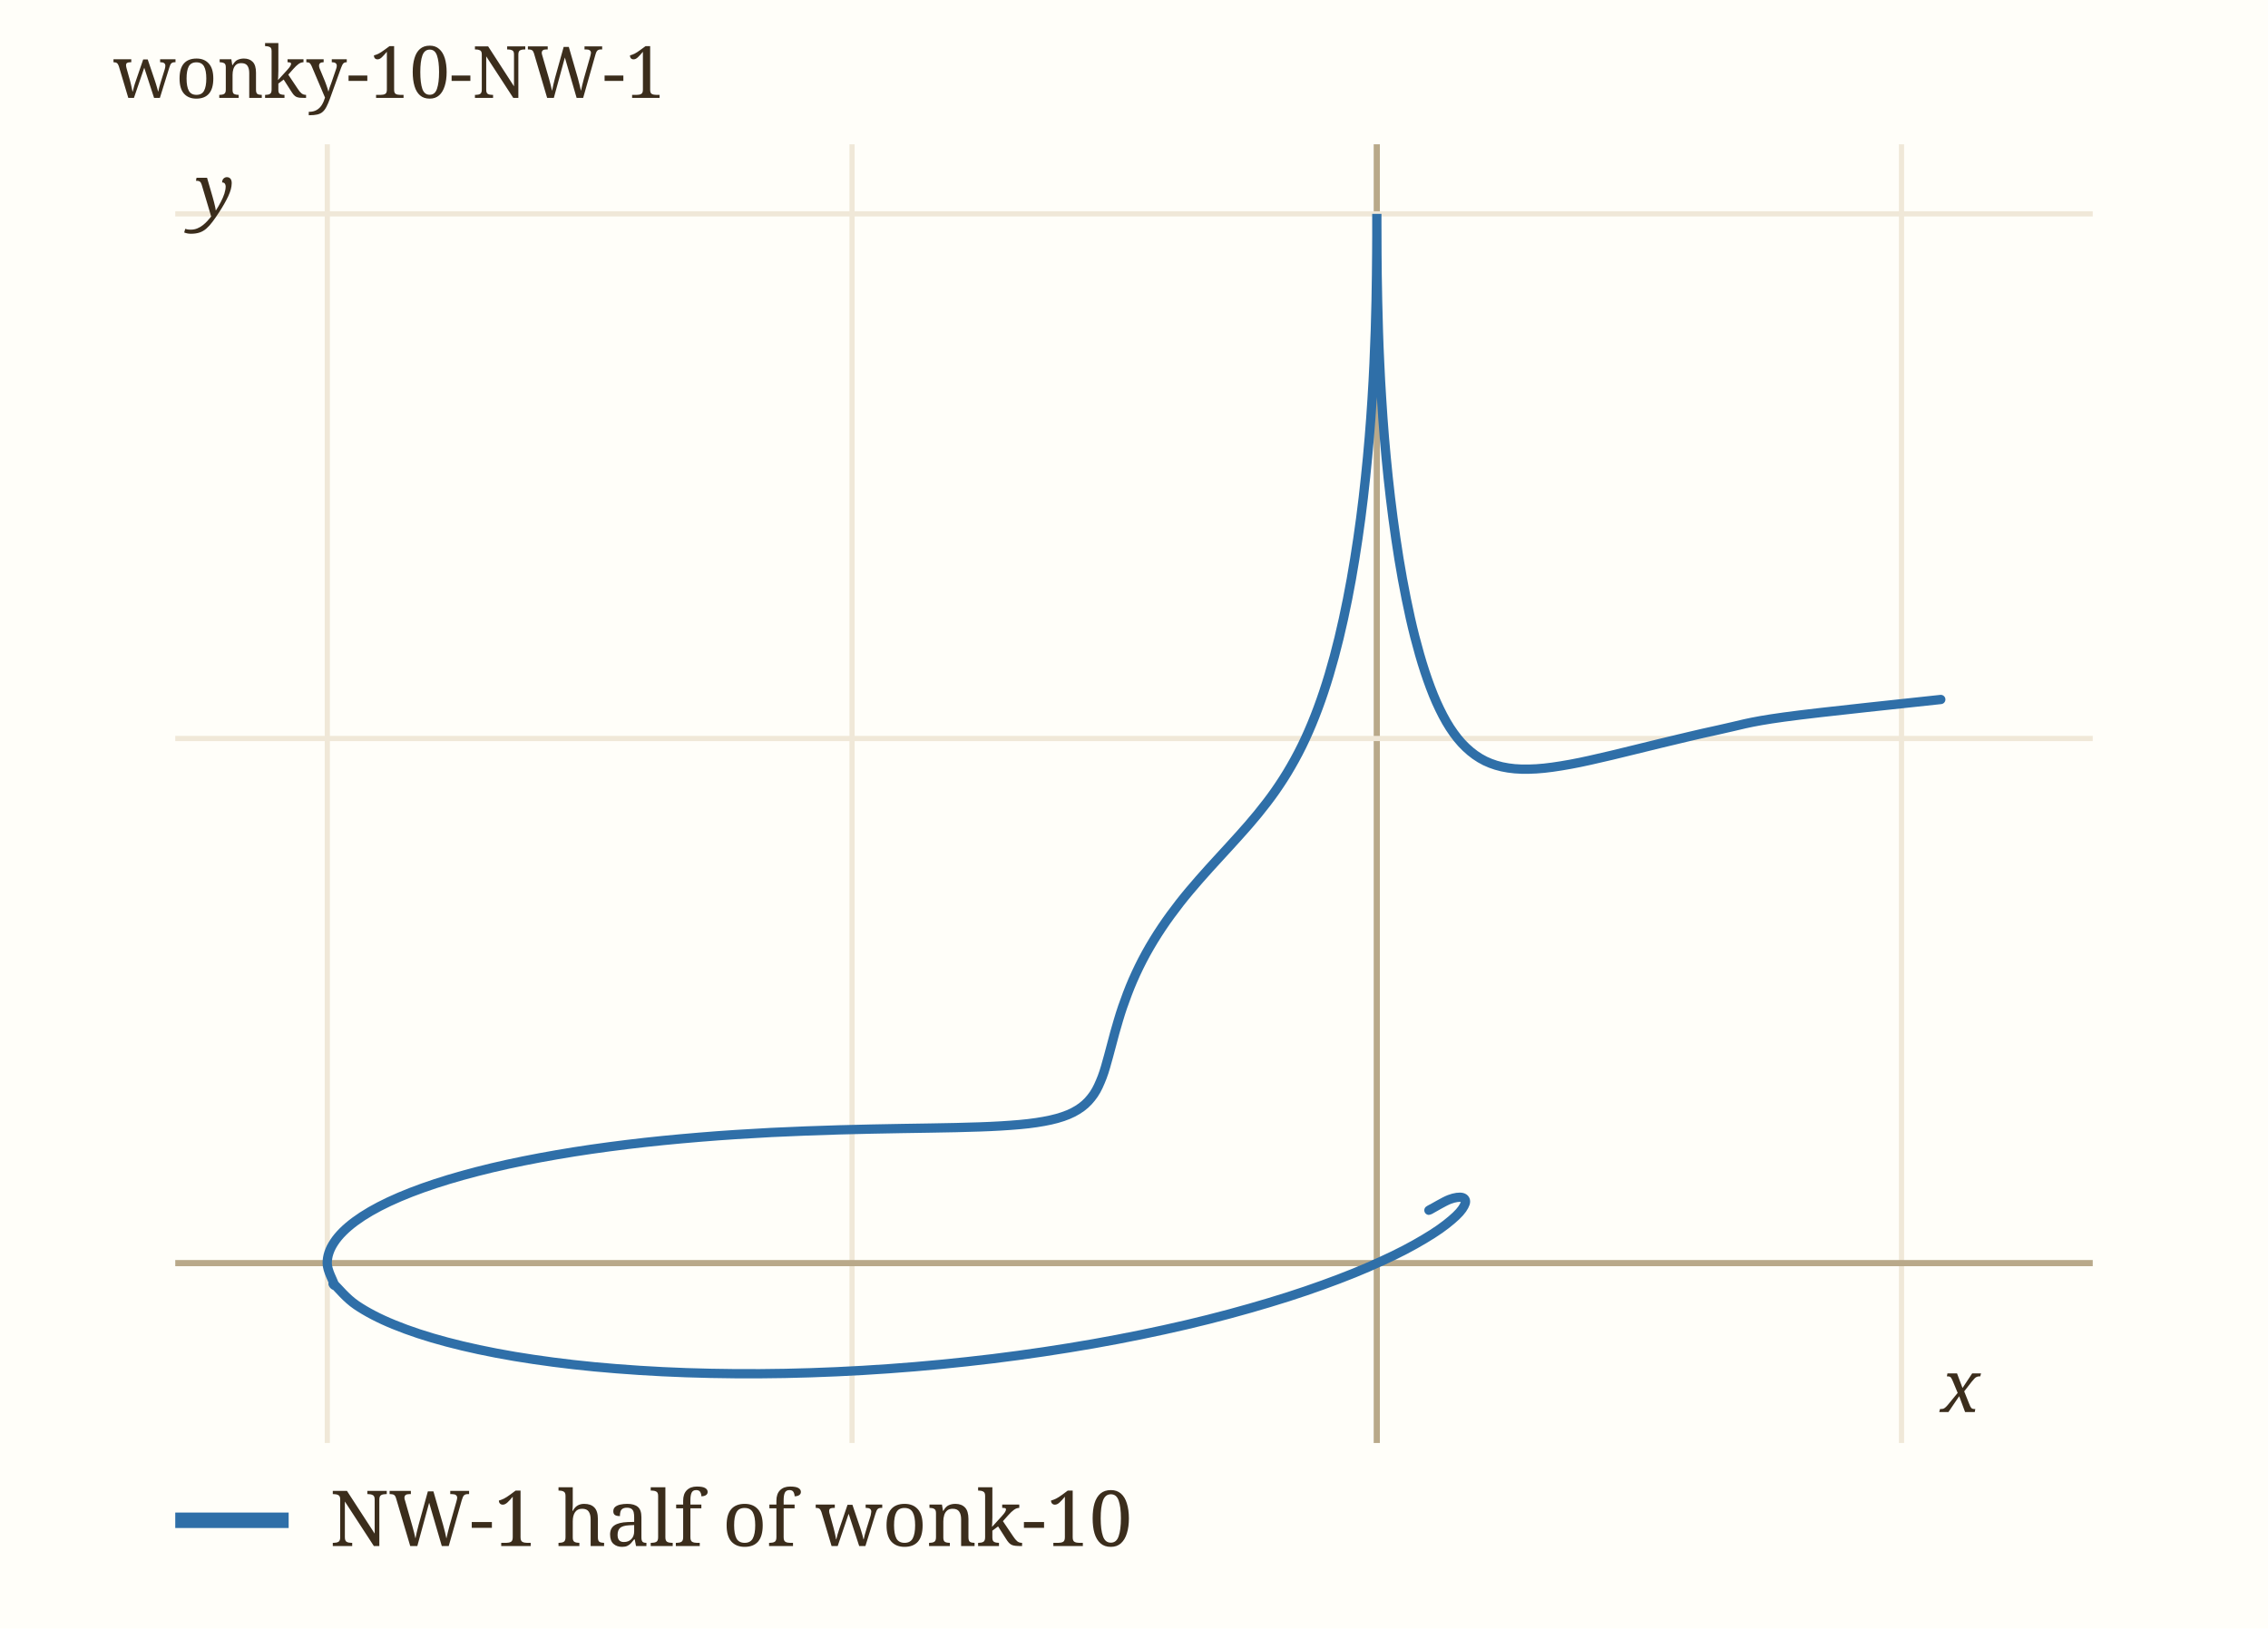
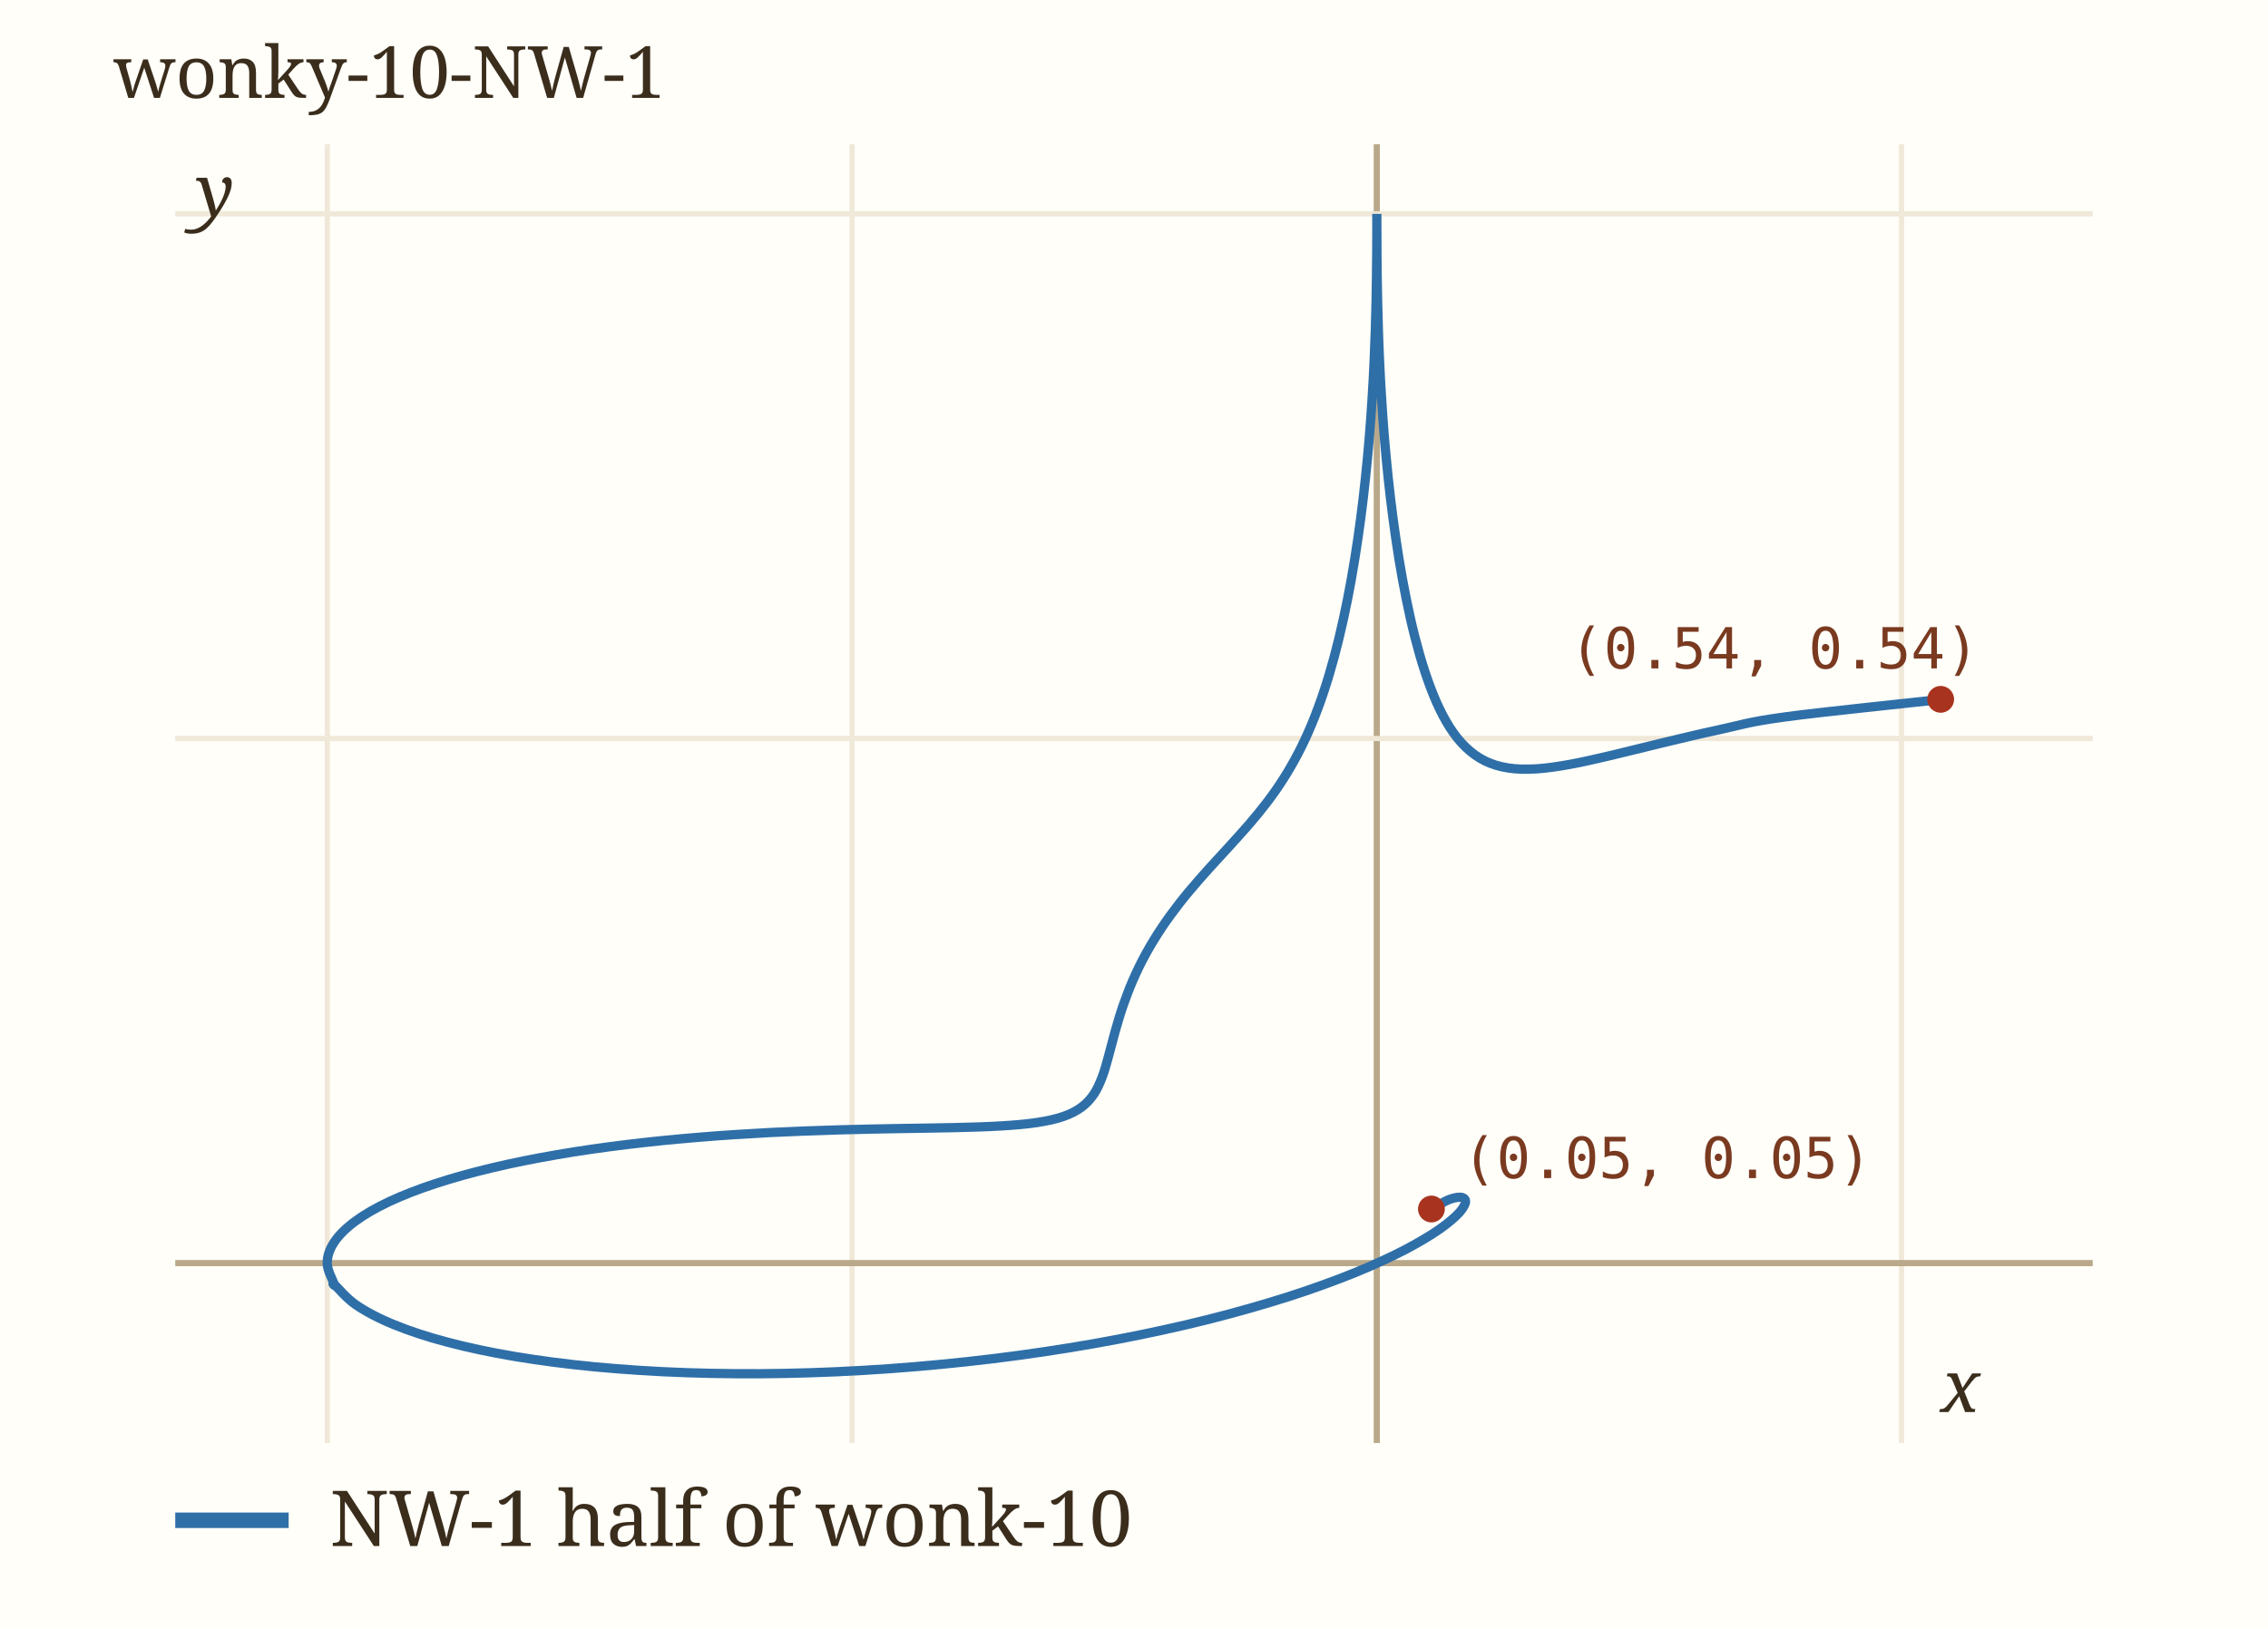
<svg xmlns="http://www.w3.org/2000/svg" viewBox="0 0 440 316" width="440" height="316" role="img" aria-label="wonky-10-NW-1" data-panel="wonky-10-NW-1">
  <rect x="0" y="0" width="440" height="316" fill="#fffef9" />
  <clipPath id="clip-wonky-10-NW-1">
    <rect x="34" y="28" width="372" height="252" />
  </clipPath>
  <g clip-path="url(#clip-wonky-10-NW-1)">
    <line x1="63.5" x2="63.5" y1="28" y2="280" stroke="#f0e8d8" stroke-width="1" />
    <text x="63.5" y="294.0" font-family="ui-monospace, Menlo, monospace" font-size="11" fill="#9c8a6a" text-anchor="middle">-1</text>
    <line x1="165.3" x2="165.3" y1="28" y2="280" stroke="#f0e8d8" stroke-width="1" />
    <text x="165.3" y="294.0" font-family="ui-monospace, Menlo, monospace" font-size="11" fill="#9c8a6a" text-anchor="middle">-0.5</text>
    <line x1="267.1" x2="267.1" y1="28" y2="280" stroke="#b9a98a" stroke-width="1.2" />
    <line x1="368.9" x2="368.9" y1="28" y2="280" stroke="#f0e8d8" stroke-width="1" />
    <text x="368.9" y="294.0" font-family="ui-monospace, Menlo, monospace" font-size="11" fill="#9c8a6a" text-anchor="middle">0.5</text>
    <line x1="34" x2="406" y1="245.1" y2="245.1" stroke="#b9a98a" stroke-width="1.2" />
    <line x1="34" x2="406" y1="143.3" y2="143.3" stroke="#f0e8d8" stroke-width="1" />
    <text x="28.0" y="147.3" font-family="ui-monospace, Menlo, monospace" font-size="11" fill="#9c8a6a" text-anchor="end">0.5</text>
    <line x1="34" x2="406" y1="41.5" y2="41.5" stroke="#f0e8d8" stroke-width="1" />
    <text x="28.0" y="45.5" font-family="ui-monospace, Menlo, monospace" font-size="11" fill="#9c8a6a" text-anchor="end">1</text>
    <path d="M376.52,135.73 C371.46,136.30 353.30,138.15 346.11,139.14 C338.92,140.12 337.36,140.79 333.38,141.63 C329.40,142.48 325.68,143.40 322.23,144.22 C318.78,145.04 315.61,145.87 312.69,146.55 C309.76,147.23 307.12,147.86 304.68,148.30 C302.24,148.74 300.06,149.07 298.05,149.19 C296.03,149.31 294.25,149.28 292.60,149.02 C290.94,148.77 289.48,148.32 288.11,147.66 C286.75,146.99 285.54,146.12 284.41,145.04 C283.27,143.97 282.26,142.68 281.30,141.21 C280.35,139.74 279.49,138.06 278.67,136.24 C277.86,134.42 277.12,132.40 276.42,130.29 C275.72,128.17 275.08,125.88 274.47,123.53 C273.87,121.18 273.32,118.69 272.81,116.17 C272.30,113.66 271.83,111.04 271.40,108.43 C270.98,105.82 270.59,103.15 270.24,100.51 C269.89,97.87 269.58,95.20 269.30,92.59 C269.02,89.98 268.79,87.38 268.57,84.85 C268.36,82.33 268.19,79.84 268.04,77.44 C267.88,75.05 267.76,72.71 267.66,70.48 C267.55,68.26 267.47,66.11 267.41,64.09 C267.34,62.07 267.29,60.14 267.26,58.36 C267.22,56.57 267.19,54.89 267.17,53.36 C267.15,51.83 267.14,50.42 267.13,49.17 C267.12,47.92 267.12,46.81 267.12,45.85 C267.11,44.90 267.11,44.09 267.11,43.45 C267.11,42.80 267.11,42.31 267.11,41.99 C267.11,41.66 267.11,41.50 267.11,41.50 C267.11,41.50 267.11,41.66 267.11,41.99 C267.11,42.31 267.11,42.80 267.11,43.45 C267.11,44.09 267.11,44.90 267.11,45.85 C267.11,46.81 267.10,47.92 267.09,49.17 C267.08,50.42 267.07,51.83 267.05,53.36 C267.03,54.89 267.01,56.57 266.97,58.36 C266.93,60.14 266.89,62.07 266.82,64.09 C266.75,66.11 266.67,68.26 266.57,70.48 C266.47,72.71 266.34,75.05 266.19,77.44 C266.04,79.84 265.86,82.33 265.65,84.85 C265.44,87.38 265.20,89.98 264.92,92.60 C264.65,95.21 264.34,97.88 263.99,100.53 C263.64,103.17 263.25,105.85 262.82,108.49 C262.40,111.12 261.93,113.75 261.42,116.31 C260.91,118.87 260.36,121.40 259.77,123.83 C259.18,126.27 258.54,128.65 257.86,130.92 C257.18,133.19 256.46,135.37 255.68,137.45 C254.91,139.53 254.09,141.50 253.22,143.38 C252.35,145.26 251.43,147.02 250.45,148.71 C249.48,150.41 248.45,151.99 247.38,153.53 C246.30,155.07 245.17,156.52 244.00,157.96 C242.83,159.40 241.61,160.78 240.36,162.17 C239.12,163.57 237.83,164.94 236.55,166.35 C235.27,167.76 233.95,169.17 232.68,170.64 C231.40,172.11 230.12,173.61 228.90,175.17 C227.69,176.73 226.50,178.33 225.40,179.98 C224.30,181.62 223.26,183.33 222.32,185.03 C221.38,186.74 220.53,188.50 219.77,190.24 C219.02,191.97 218.37,193.73 217.78,195.42 C217.20,197.12 216.73,198.81 216.27,200.40 C215.82,202.00 215.46,203.55 215.05,204.98 C214.65,206.41 214.30,207.77 213.83,208.99 C213.35,210.21 212.88,211.32 212.22,212.30 C211.55,213.27 210.81,214.12 209.81,214.85 C208.81,215.58 207.67,216.18 206.21,216.67 C204.75,217.17 203.08,217.53 201.08,217.83 C199.07,218.14 196.79,218.32 194.18,218.48 C191.58,218.64 188.65,218.72 185.44,218.80 C182.23,218.88 178.68,218.91 174.92,218.98 C171.15,219.06 167.06,219.11 162.85,219.24 C158.63,219.37 154.13,219.52 149.60,219.75 C145.07,219.99 140.33,220.28 135.67,220.67 C131.00,221.06 126.22,221.52 121.61,222.09 C117.00,222.65 112.37,223.31 108.01,224.07 C103.65,224.82 99.37,225.68 95.45,226.61 C91.53,227.55 87.79,228.58 84.46,229.68 C81.13,230.77 78.08,231.96 75.48,233.18 C72.88,234.40 70.64,235.70 68.86,237.02 C67.09,238.33 65.72,239.69 64.83,241.05 C63.93,242.40 63.47,243.77 63.48,245.14 C63.48,246.50 64.63,248.55 64.86,249.23 C65.09,249.91 64.15,248.56 64.86,249.23 C65.57,249.90 67.21,251.95 69.14,253.25 C71.06,254.55 73.49,255.84 76.42,257.03 C79.34,258.23 82.79,259.38 86.69,260.41 C90.58,261.44 95.00,262.39 99.79,263.20 C104.57,264.00 109.86,264.70 115.42,265.23 C120.97,265.75 126.98,266.15 133.13,266.36 C139.29,266.57 145.81,266.63 152.36,266.50 C158.91,266.37 165.72,266.07 172.43,265.59 C179.13,265.12 185.98,264.45 192.59,263.65 C199.20,262.84 205.82,261.85 212.09,260.75 C218.35,259.65 224.49,258.38 230.19,257.05 C235.88,255.72 241.32,254.24 246.24,252.76 C251.17,251.29 255.73,249.71 259.75,248.18 C263.77,246.66 267.33,245.08 270.36,243.62 C273.38,242.16 275.89,240.71 277.91,239.43 C279.93,238.15 281.41,236.94 282.47,235.95 C283.52,234.97 284.05,234.11 284.25,233.51 C284.45,232.91 284.17,232.50 283.67,232.37 C283.16,232.24 282.24,232.34 281.20,232.74 C280.17,233.13 278.02,234.43 277.43,234.74 C276.85,235.04 277.63,234.61 277.67,234.58" fill="none" stroke="#2f6fa8" stroke-width="1.8" stroke-linecap="round" data-path="wonky-10-NW-1" />
+     <circle cx="277.7" cy="234.6" r="2.6" fill="#a8341f" />
+     <text x="283.7" y="228.6" font-family="ui-monospace, Menlo, monospace" font-size="11" fill="#7a3a20">(0.05, 0.05)</text>
+     <circle cx="376.5" cy="135.7" r="2.6" fill="#a8341f" />
+     <text x="304.5" y="129.7" font-family="ui-monospace, Menlo, monospace" font-size="11" fill="#7a3a20">(0.54, 0.54)</text>
  </g>
  <text x="376.5" y="274.0" font-family="Georgia, serif" font-size="14" font-style="italic" fill="#3b2d1c">x</text>
  <text x="38.0" y="42.0" font-family="Georgia, serif" font-size="14" font-style="italic" fill="#3b2d1c">y</text>
  <text x="22" y="19" font-family="Georgia, serif" font-size="14" fill="#3b2d1c">wonky-10-NW-1</text>
  <line x1="34" x2="56" y1="295" y2="295" stroke="#2f6fa8" stroke-width="3" />
  <text x="64" y="300" font-family="Georgia, serif" font-size="15" fill="#3b2d1c">NW-1 half of wonk-10</text>
</svg>
